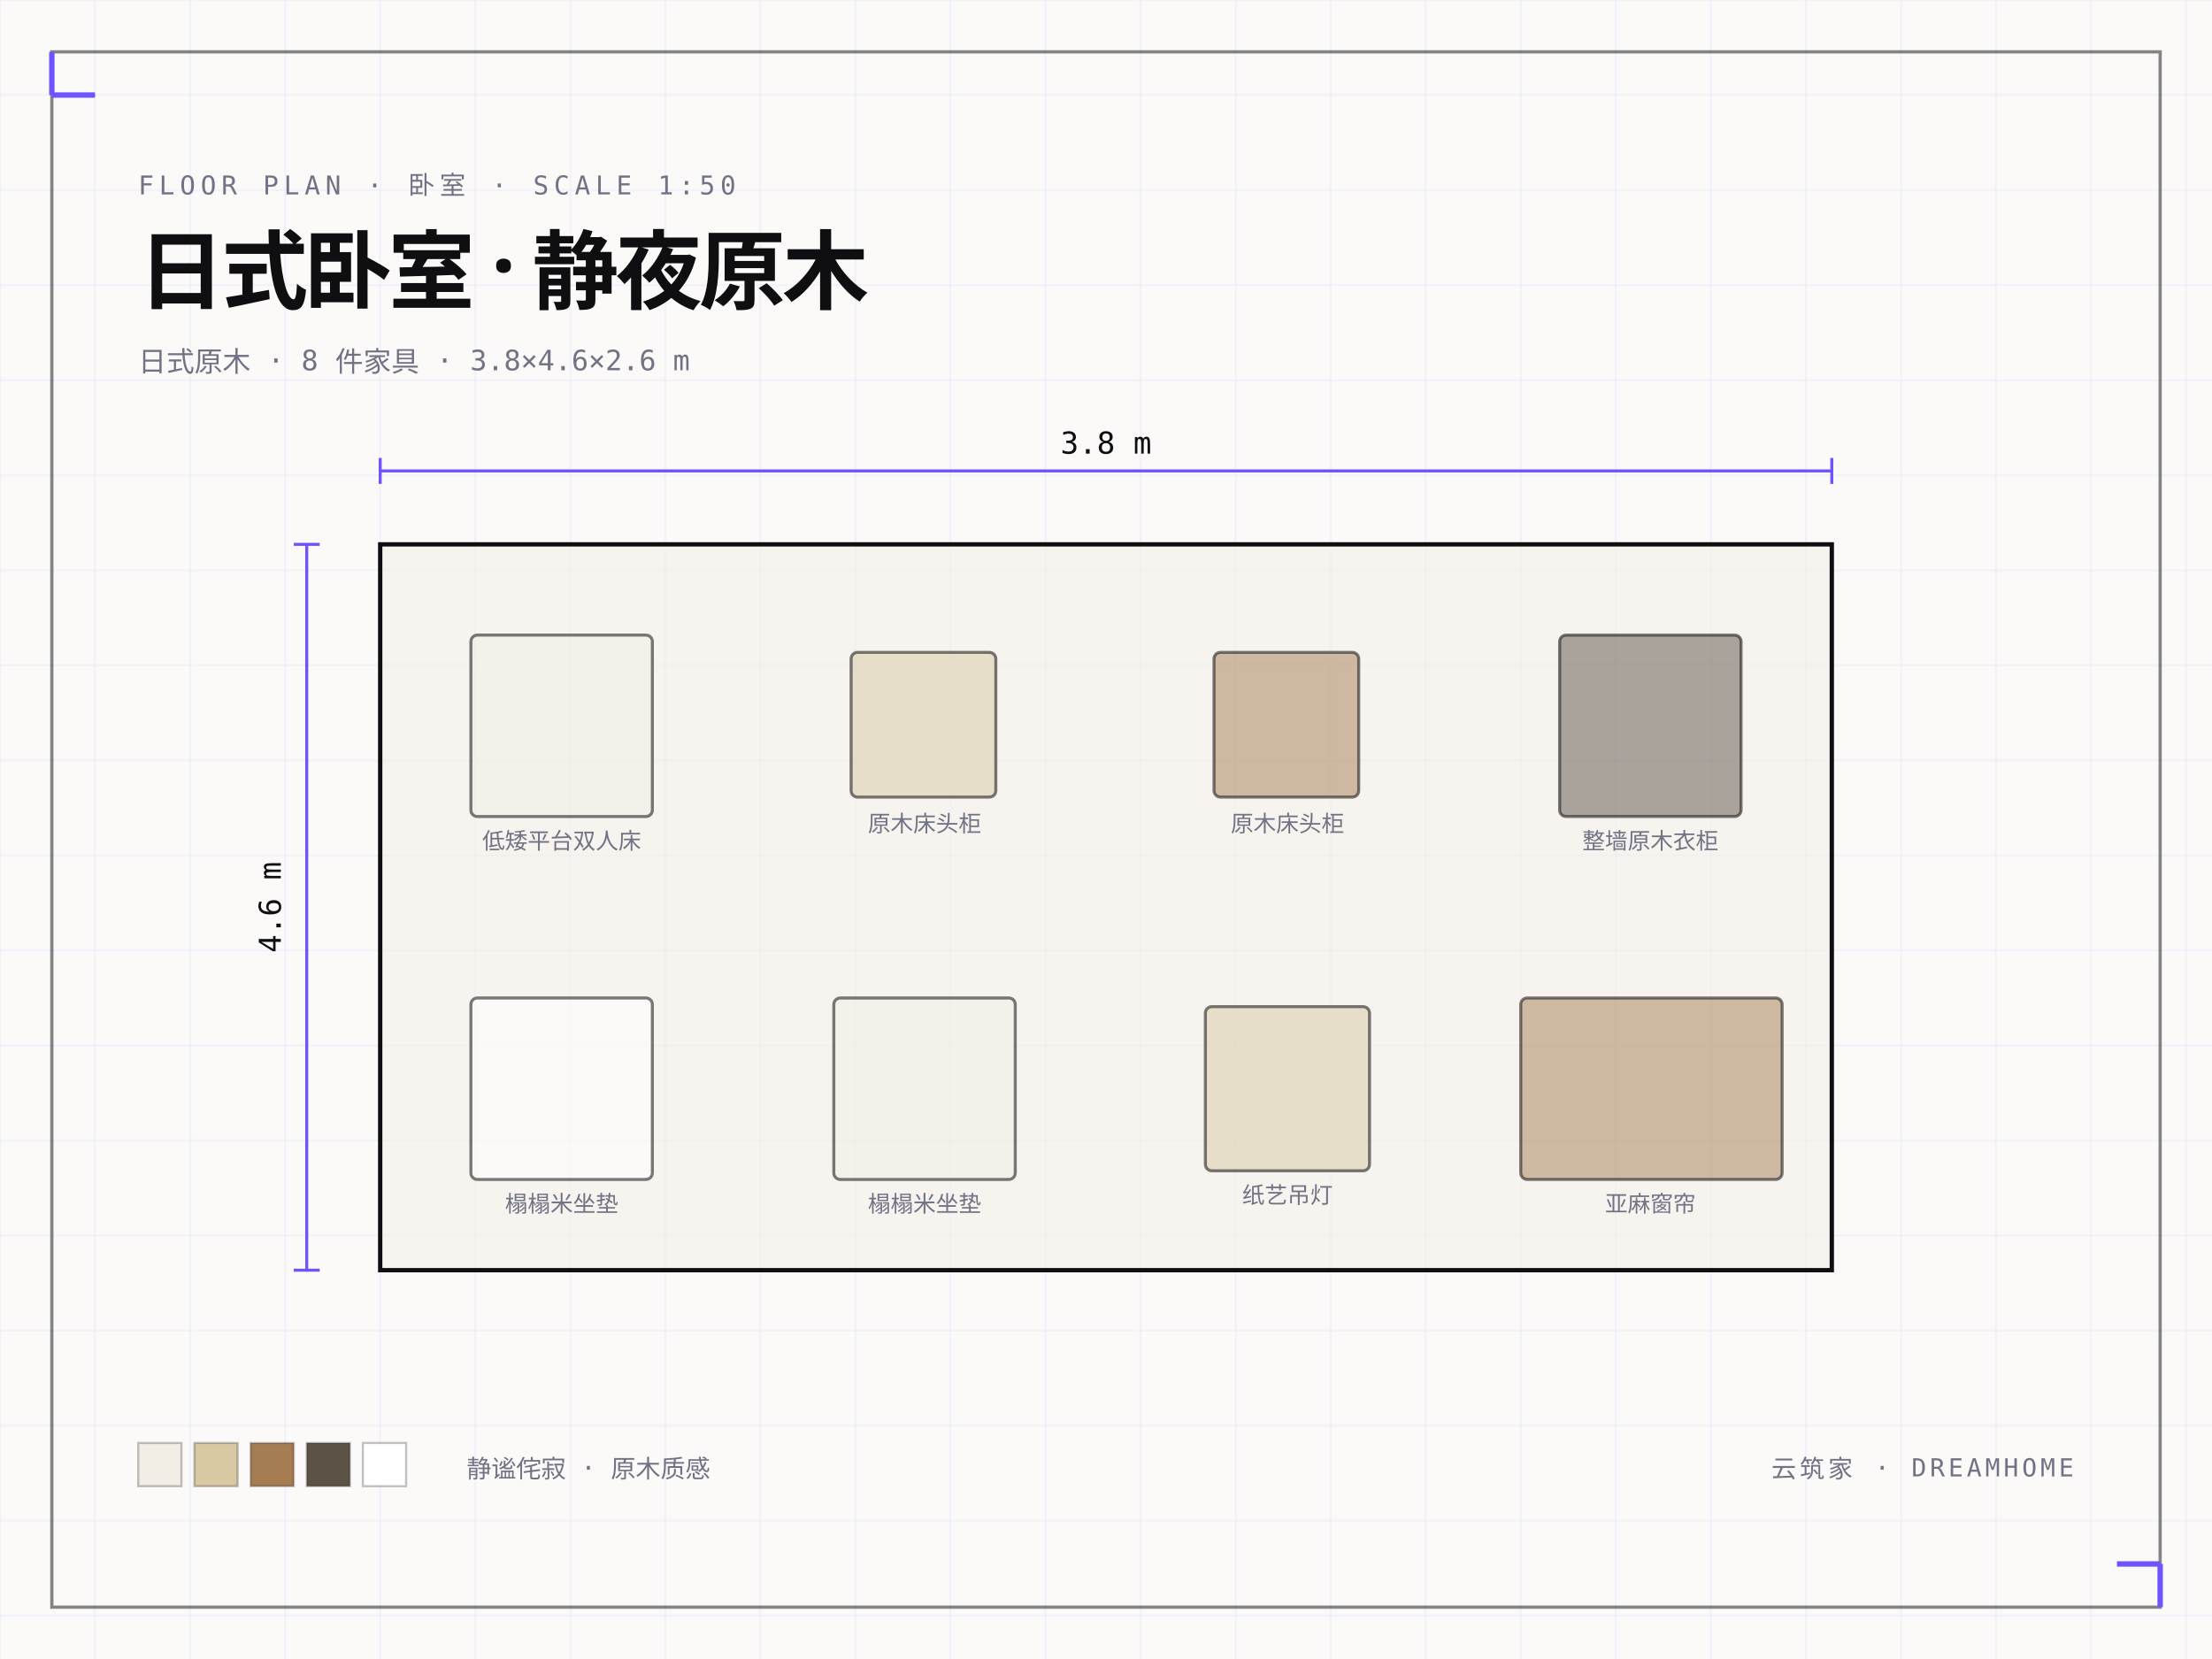
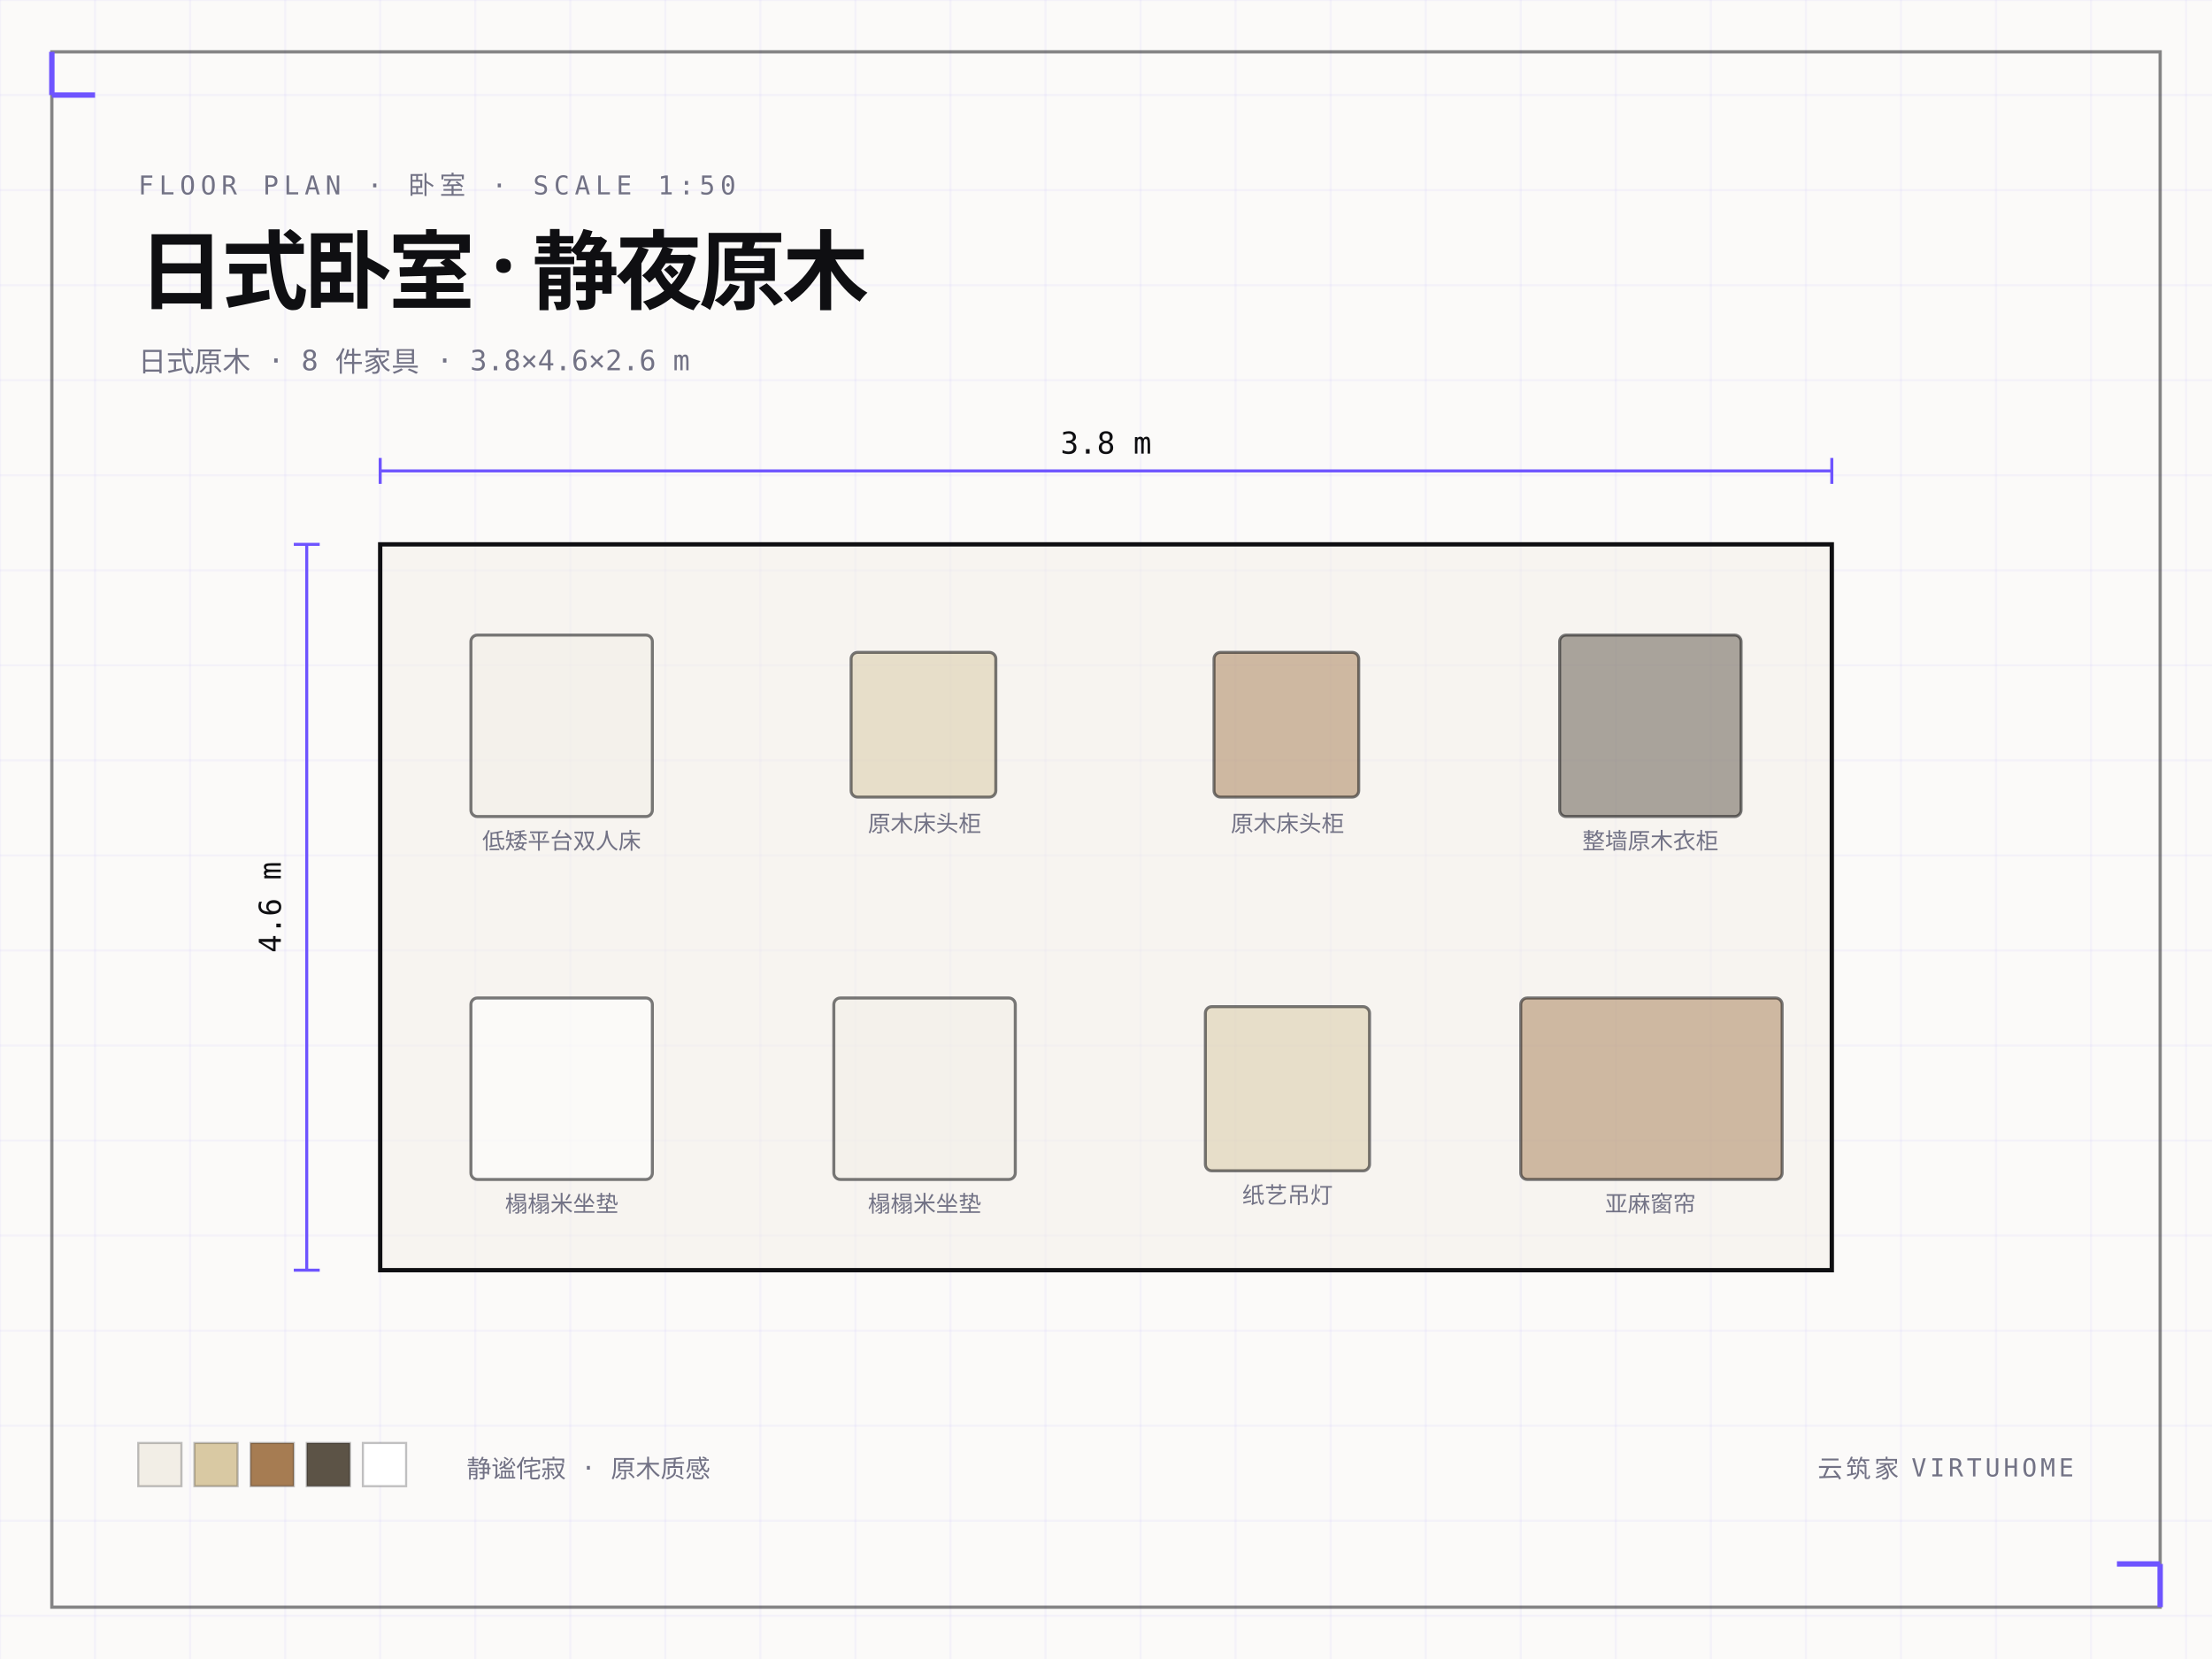
<svg xmlns="http://www.w3.org/2000/svg" viewBox="0 0 1024 768" width="1024" height="768" role="img" aria-label="日式卧室 · 静夜原木 平面预览图">
  <rect width="1024" height="768" fill="#FBFAF9" />
  <g>
    <line x1="0" y1="0" x2="0" y2="768" stroke="#6E54FF" stroke-opacity="0.05" stroke-width="1" />
    <line x1="44" y1="0" x2="44" y2="768" stroke="#6E54FF" stroke-opacity="0.05" stroke-width="1" />
    <line x1="88" y1="0" x2="88" y2="768" stroke="#6E54FF" stroke-opacity="0.05" stroke-width="1" />
    <line x1="132" y1="0" x2="132" y2="768" stroke="#6E54FF" stroke-opacity="0.05" stroke-width="1" />
    <line x1="176" y1="0" x2="176" y2="768" stroke="#6E54FF" stroke-opacity="0.05" stroke-width="1" />
    <line x1="220" y1="0" x2="220" y2="768" stroke="#6E54FF" stroke-opacity="0.05" stroke-width="1" />
    <line x1="264" y1="0" x2="264" y2="768" stroke="#6E54FF" stroke-opacity="0.05" stroke-width="1" />
    <line x1="308" y1="0" x2="308" y2="768" stroke="#6E54FF" stroke-opacity="0.05" stroke-width="1" />
    <line x1="352" y1="0" x2="352" y2="768" stroke="#6E54FF" stroke-opacity="0.05" stroke-width="1" />
    <line x1="396" y1="0" x2="396" y2="768" stroke="#6E54FF" stroke-opacity="0.05" stroke-width="1" />
    <line x1="440" y1="0" x2="440" y2="768" stroke="#6E54FF" stroke-opacity="0.05" stroke-width="1" />
    <line x1="484" y1="0" x2="484" y2="768" stroke="#6E54FF" stroke-opacity="0.05" stroke-width="1" />
    <line x1="528" y1="0" x2="528" y2="768" stroke="#6E54FF" stroke-opacity="0.05" stroke-width="1" />
    <line x1="572" y1="0" x2="572" y2="768" stroke="#6E54FF" stroke-opacity="0.05" stroke-width="1" />
    <line x1="616" y1="0" x2="616" y2="768" stroke="#6E54FF" stroke-opacity="0.05" stroke-width="1" />
    <line x1="660" y1="0" x2="660" y2="768" stroke="#6E54FF" stroke-opacity="0.05" stroke-width="1" />
    <line x1="704" y1="0" x2="704" y2="768" stroke="#6E54FF" stroke-opacity="0.05" stroke-width="1" />
    <line x1="748" y1="0" x2="748" y2="768" stroke="#6E54FF" stroke-opacity="0.05" stroke-width="1" />
    <line x1="792" y1="0" x2="792" y2="768" stroke="#6E54FF" stroke-opacity="0.05" stroke-width="1" />
    <line x1="836" y1="0" x2="836" y2="768" stroke="#6E54FF" stroke-opacity="0.05" stroke-width="1" />
    <line x1="880" y1="0" x2="880" y2="768" stroke="#6E54FF" stroke-opacity="0.05" stroke-width="1" />
    <line x1="924" y1="0" x2="924" y2="768" stroke="#6E54FF" stroke-opacity="0.05" stroke-width="1" />
    <line x1="968" y1="0" x2="968" y2="768" stroke="#6E54FF" stroke-opacity="0.05" stroke-width="1" />
    <line x1="1012" y1="0" x2="1012" y2="768" stroke="#6E54FF" stroke-opacity="0.05" stroke-width="1" />
    <line x1="0" y1="0" x2="1024" y2="0" stroke="#6E54FF" stroke-opacity="0.05" stroke-width="1" />
    <line x1="0" y1="44" x2="1024" y2="44" stroke="#6E54FF" stroke-opacity="0.05" stroke-width="1" />
    <line x1="0" y1="88" x2="1024" y2="88" stroke="#6E54FF" stroke-opacity="0.05" stroke-width="1" />
    <line x1="0" y1="132" x2="1024" y2="132" stroke="#6E54FF" stroke-opacity="0.05" stroke-width="1" />
    <line x1="0" y1="176" x2="1024" y2="176" stroke="#6E54FF" stroke-opacity="0.05" stroke-width="1" />
    <line x1="0" y1="220" x2="1024" y2="220" stroke="#6E54FF" stroke-opacity="0.05" stroke-width="1" />
    <line x1="0" y1="264" x2="1024" y2="264" stroke="#6E54FF" stroke-opacity="0.05" stroke-width="1" />
    <line x1="0" y1="308" x2="1024" y2="308" stroke="#6E54FF" stroke-opacity="0.05" stroke-width="1" />
    <line x1="0" y1="352" x2="1024" y2="352" stroke="#6E54FF" stroke-opacity="0.05" stroke-width="1" />
    <line x1="0" y1="396" x2="1024" y2="396" stroke="#6E54FF" stroke-opacity="0.05" stroke-width="1" />
    <line x1="0" y1="440" x2="1024" y2="440" stroke="#6E54FF" stroke-opacity="0.05" stroke-width="1" />
    <line x1="0" y1="484" x2="1024" y2="484" stroke="#6E54FF" stroke-opacity="0.05" stroke-width="1" />
    <line x1="0" y1="528" x2="1024" y2="528" stroke="#6E54FF" stroke-opacity="0.05" stroke-width="1" />
    <line x1="0" y1="572" x2="1024" y2="572" stroke="#6E54FF" stroke-opacity="0.05" stroke-width="1" />
    <line x1="0" y1="616" x2="1024" y2="616" stroke="#6E54FF" stroke-opacity="0.05" stroke-width="1" />
    <line x1="0" y1="660" x2="1024" y2="660" stroke="#6E54FF" stroke-opacity="0.05" stroke-width="1" />
    <line x1="0" y1="704" x2="1024" y2="704" stroke="#6E54FF" stroke-opacity="0.05" stroke-width="1" />
    <line x1="0" y1="748" x2="1024" y2="748" stroke="#6E54FF" stroke-opacity="0.05" stroke-width="1" />
  </g>
  <rect x="24" y="24" width="976" height="720" fill="none" stroke="#0F0F12" stroke-opacity="0.5" stroke-width="1.5" />
  <path d="M24 44 H44 M24 24 V44" stroke="#6E54FF" stroke-width="2.5" fill="none" />
  <path d="M1000 724 H980 M1000 744 V724" stroke="#6E54FF" stroke-width="2.5" fill="none" />
  <rect x="176" y="252" width="672" height="336" fill="#F2EEE6" fill-opacity="0.45" stroke="#0F0F12" stroke-width="2" />
  <g>
    <g>
      <rect x="218" y="294" width="84" height="84" rx="3" fill="#F2EEE6" fill-opacity="0.5" stroke="#0F0F12" stroke-opacity="0.55" stroke-width="1.4" />
      <text x="260" y="393" text-anchor="middle" font-family="ui-monospace, SFMono-Regular, Menlo, Consolas, monospace" font-size="10.5" fill="#727285">低矮平台双人床</text>
    </g>
    <g>
      <rect x="394" y="302" width="67" height="67" rx="3" fill="#D9C9A3" fill-opacity="0.5" stroke="#0F0F12" stroke-opacity="0.55" stroke-width="1.4" />
      <text x="428" y="385" text-anchor="middle" font-family="ui-monospace, SFMono-Regular, Menlo, Consolas, monospace" font-size="10.5" fill="#727285">原木床头柜</text>
    </g>
    <g>
      <rect x="562" y="302" width="67" height="67" rx="3" fill="#A67C52" fill-opacity="0.5" stroke="#0F0F12" stroke-opacity="0.55" stroke-width="1.4" />
      <text x="596" y="385" text-anchor="middle" font-family="ui-monospace, SFMono-Regular, Menlo, Consolas, monospace" font-size="10.5" fill="#727285">原木床头柜</text>
    </g>
    <g>
      <rect x="722" y="294" width="84" height="84" rx="3" fill="#5C5346" fill-opacity="0.5" stroke="#0F0F12" stroke-opacity="0.55" stroke-width="1.4" />
      <text x="764" y="393" text-anchor="middle" font-family="ui-monospace, SFMono-Regular, Menlo, Consolas, monospace" font-size="10.5" fill="#727285">整墙原木衣柜</text>
    </g>
    <g>
      <rect x="218" y="462" width="84" height="84" rx="3" fill="#FFFFFF" fill-opacity="0.5" stroke="#0F0F12" stroke-opacity="0.55" stroke-width="1.4" />
      <text x="260" y="561" text-anchor="middle" font-family="ui-monospace, SFMono-Regular, Menlo, Consolas, monospace" font-size="10.5" fill="#727285">榻榻米坐垫</text>
    </g>
    <g>
      <rect x="386" y="462" width="84" height="84" rx="3" fill="#F2EEE6" fill-opacity="0.5" stroke="#0F0F12" stroke-opacity="0.55" stroke-width="1.4" />
      <text x="428" y="561" text-anchor="middle" font-family="ui-monospace, SFMono-Regular, Menlo, Consolas, monospace" font-size="10.5" fill="#727285">榻榻米坐垫</text>
    </g>
    <g>
      <rect x="558" y="466" width="76" height="76" rx="3" fill="#D9C9A3" fill-opacity="0.5" stroke="#0F0F12" stroke-opacity="0.55" stroke-width="1.4" />
      <text x="596" y="557" text-anchor="middle" font-family="ui-monospace, SFMono-Regular, Menlo, Consolas, monospace" font-size="10.5" fill="#727285">纸艺吊灯</text>
    </g>
    <g>
      <rect x="704" y="462" width="121" height="84" rx="3" fill="#A67C52" fill-opacity="0.5" stroke="#0F0F12" stroke-opacity="0.55" stroke-width="1.4" />
      <text x="764" y="561" text-anchor="middle" font-family="ui-monospace, SFMono-Regular, Menlo, Consolas, monospace" font-size="10.5" fill="#727285">亚麻窗帘</text>
    </g>
  </g>
  <g stroke="#6E54FF" stroke-width="1.4" fill="none">
    <path d="M176 218 H848" />
    <path d="M176 212 V224" />
    <path d="M848 212 V224" />
    <path d="M142 252 V588" />
    <path d="M136 252 H148" />
    <path d="M136 588 H148" />
  </g>
  <text x="512" y="210" text-anchor="middle" font-family="ui-monospace, SFMono-Regular, Menlo, Consolas, monospace" font-size="14" fill="#0F0F12">3.8 m</text>
  <text x="130" y="420" text-anchor="middle" font-family="ui-monospace, SFMono-Regular, Menlo, Consolas, monospace" font-size="14" fill="#0F0F12" transform="rotate(-90 130 420)">4.6 m</text>
  <text x="64" y="90" font-family="ui-monospace, SFMono-Regular, Menlo, Consolas, monospace" font-size="12" letter-spacing="2.4" fill="#727285">FLOOR PLAN · 卧室 · SCALE 1:50</text>
  <text x="64" y="140" font-family="Archivo, PingFang SC, Hiragino Sans GB, Microsoft YaHei, sans-serif" font-size="40" font-weight="800" letter-spacing="-1.4" fill="#0F0F12">日式卧室 · 静夜原木</text>
  <text x="64" y="172" font-family="ui-monospace, SFMono-Regular, Menlo, Consolas, monospace" font-size="13" fill="#727285">日式原木 · 8 件家具 · 3.8×4.6×2.6 m</text>
  <rect x="64" y="668" width="20" height="20" fill="#F2EEE6" stroke="#0F0F12" stroke-opacity="0.25" />
  <rect x="90" y="668" width="20" height="20" fill="#D9C9A3" stroke="#0F0F12" stroke-opacity="0.25" />
  <rect x="116" y="668" width="20" height="20" fill="#A67C52" stroke="#0F0F12" stroke-opacity="0.25" />
  <rect x="142" y="668" width="20" height="20" fill="#5C5346" stroke="#0F0F12" stroke-opacity="0.25" />
  <rect x="168" y="668" width="20" height="20" fill="#FFFFFF" stroke="#0F0F12" stroke-opacity="0.25" />
  <text x="216" y="684" font-family="ui-monospace, SFMono-Regular, Menlo, Consolas, monospace" font-size="11.5" fill="#727285">静谧侘寂 · 原木质感</text>
-   <text x="960" y="684" text-anchor="end" font-family="ui-monospace, SFMono-Regular, Menlo, Consolas, monospace" font-size="11.5" letter-spacing="1.6" fill="#727285">云筑家 · DREAMHOME</text>
+   <text x="960" y="684" text-anchor="end" font-family="ui-monospace, SFMono-Regular, Menlo, Consolas, monospace" font-size="11.5" letter-spacing="1.6" fill="#727285">云筑家 VIRTUHOME</text>
</svg>
